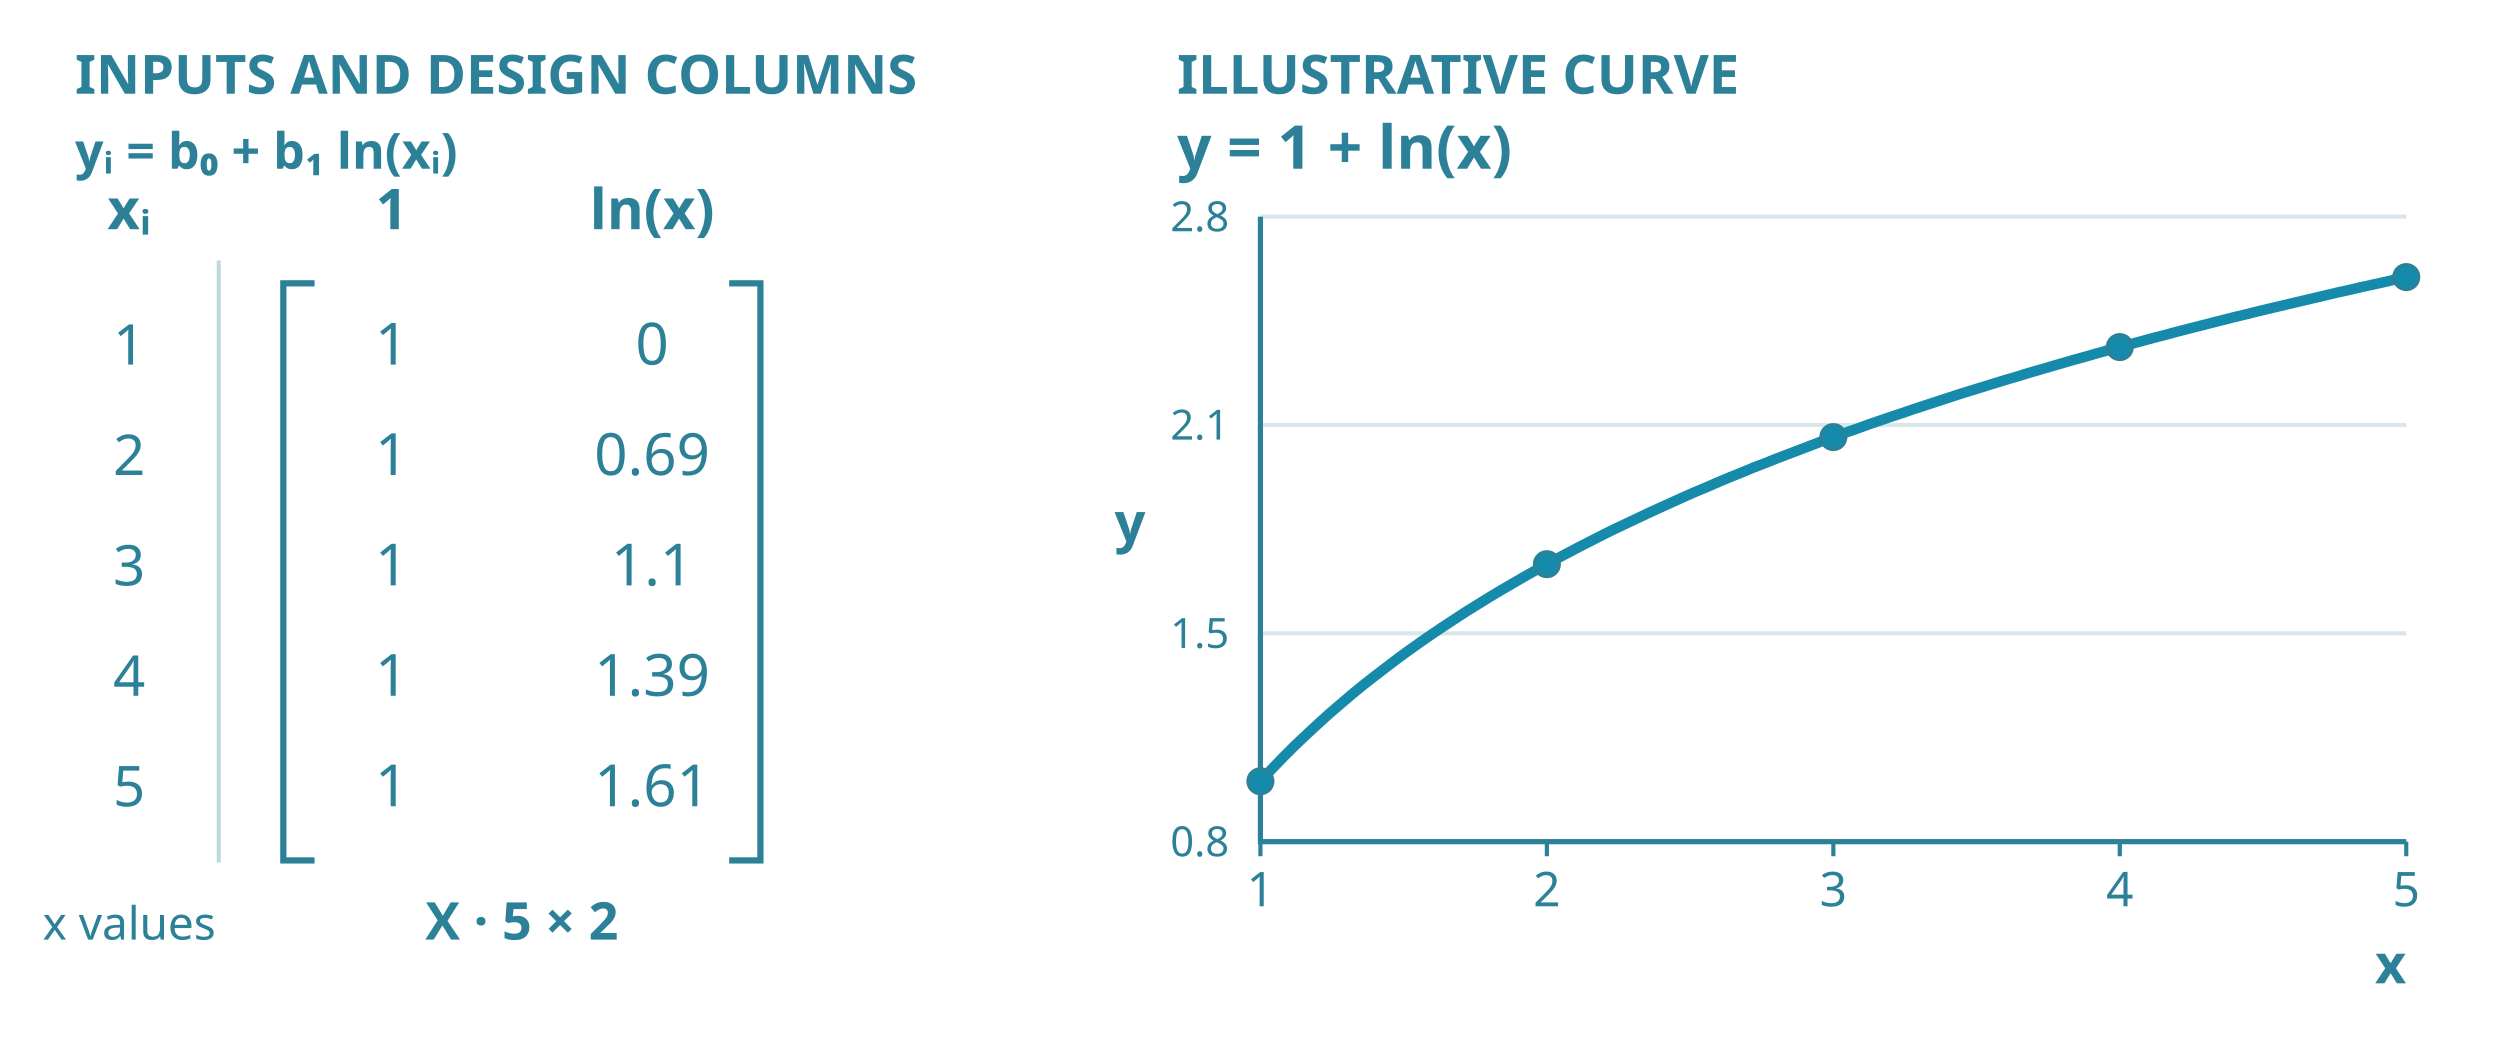
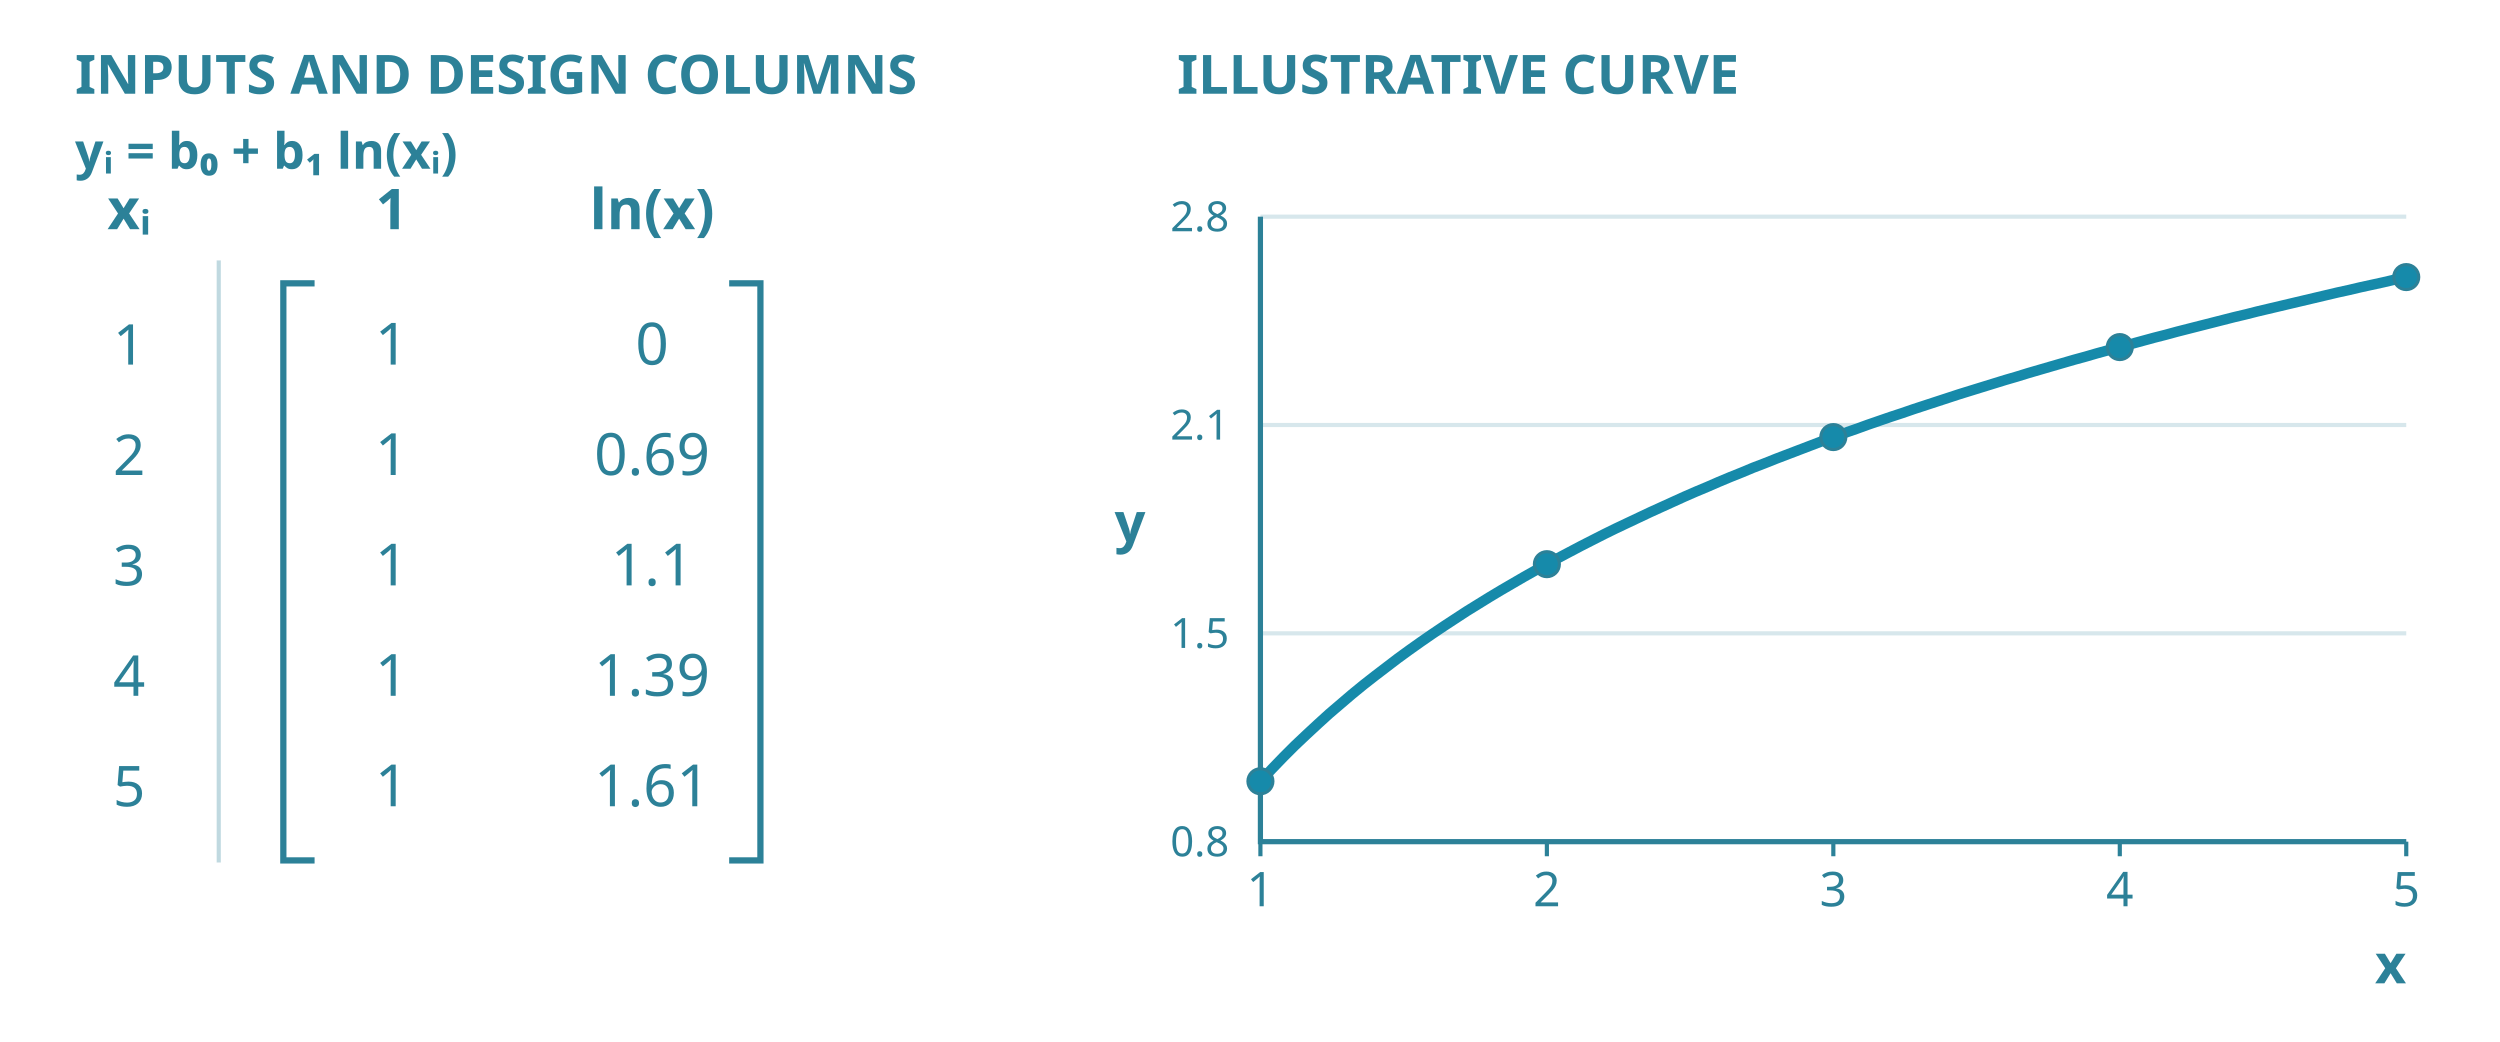
<svg xmlns="http://www.w3.org/2000/svg" viewBox="0 0 1200 500">
  <g fill="#2c8198" font-family="system-ui, sans-serif">
    <text x="36.0" y="45.0" text-anchor="start" font-size="26" font-weight="700">INPUTS AND DESIGN COLUMNS</text>
    <text x="36" y="81" font-size="24" font-weight="600">yᵢ = b₀ + b₁ ln(xᵢ)</text>
    <text x="565.0" y="45.0" text-anchor="start" font-size="26" font-weight="700">ILLUSTRATIVE CURVE</text>
-     <text x="565.0" y="81.0" text-anchor="start" font-size="29" font-weight="700">y = 1 + ln(x)</text>
    <text x="62.0" y="110.0" text-anchor="middle" font-size="27" font-weight="700">xᵢ</text>
    <path d="M 151 136 H 136 V 413 H 151 M 350 136 H 365 V 413 H 350" stroke="#2c8198" stroke-width="3" opacity="1" fill="none" />
    <path d="M 105 125 V 414" stroke="#2c8198" stroke-width="2" opacity="0.3" fill="none" />
-     <text x="62.0" y="451.0" text-anchor="middle" font-size="22" font-weight="400">x values</text>
-     <text x="250.5" y="451.0" text-anchor="middle" font-size="25" font-weight="700">X  ·  5 × 2</text>
    <text x="188.0" y="110.0" text-anchor="middle" font-size="27" font-weight="700">1</text>
    <text x="313.0" y="110.0" text-anchor="middle" font-size="27" font-weight="700">ln(x)</text>
    <text x="62.0" y="175.0" text-anchor="middle" font-size="27" font-weight="400">1</text>
    <text x="188.0" y="175.0" text-anchor="middle" font-size="28" font-weight="400">1</text>
    <text x="313.0" y="175.0" text-anchor="middle" font-size="28" font-weight="400">0</text>
    <text x="62.0" y="228.0" text-anchor="middle" font-size="27" font-weight="400">2</text>
    <text x="188.0" y="228.0" text-anchor="middle" font-size="28" font-weight="400">1</text>
    <text x="313.0" y="228.0" text-anchor="middle" font-size="28" font-weight="400">0.69</text>
    <text x="62.0" y="281.0" text-anchor="middle" font-size="27" font-weight="400">3</text>
    <text x="188.0" y="281.0" text-anchor="middle" font-size="28" font-weight="400">1</text>
    <text x="313.0" y="281.0" text-anchor="middle" font-size="28" font-weight="400">1.1</text>
    <text x="62.0" y="334.0" text-anchor="middle" font-size="27" font-weight="400">4</text>
    <text x="188.0" y="334.0" text-anchor="middle" font-size="28" font-weight="400">1</text>
    <text x="313.0" y="334.0" text-anchor="middle" font-size="28" font-weight="400">1.39</text>
    <text x="62.0" y="387.0" text-anchor="middle" font-size="27" font-weight="400">5</text>
    <text x="188.0" y="387.0" text-anchor="middle" font-size="28" font-weight="400">1</text>
    <text x="313.0" y="387.0" text-anchor="middle" font-size="28" font-weight="400">1.61</text>
    <path d="M 605 104 V 404 H 1155" stroke="#2c8198" stroke-width="2.5" opacity="1" fill="none" />
    <path d="M 605 404.0 H 1155" stroke="#2c8198" stroke-width="2" opacity="0.19" fill="none" />
    <text x="590.0" y="411.0" text-anchor="end" font-size="20" font-weight="400">0.8</text>
    <path d="M 605 304.0 H 1155" stroke="#2c8198" stroke-width="2" opacity="0.19" fill="none" />
    <text x="590.0" y="311.0" text-anchor="end" font-size="20" font-weight="400">1.5</text>
    <path d="M 605 204.0 H 1155" stroke="#2c8198" stroke-width="2" opacity="0.19" fill="none" />
    <text x="590.0" y="211.0" text-anchor="end" font-size="20" font-weight="400">2.1</text>
    <path d="M 605 104.0 H 1155" stroke="#2c8198" stroke-width="2" opacity="0.19" fill="none" />
    <text x="590.0" y="111.0" text-anchor="end" font-size="20" font-weight="400">2.8</text>
    <path d="M 605.0 404 v 7" stroke="#2c8198" stroke-width="2" opacity="1" fill="none" />
    <text x="605.0" y="435.0" text-anchor="middle" font-size="23" font-weight="400">1</text>
    <path d="M 742.5 404 v 7" stroke="#2c8198" stroke-width="2" opacity="1" fill="none" />
    <text x="742.5" y="435.0" text-anchor="middle" font-size="23" font-weight="400">2</text>
    <path d="M 880.0 404 v 7" stroke="#2c8198" stroke-width="2" opacity="1" fill="none" />
    <text x="880.0" y="435.0" text-anchor="middle" font-size="23" font-weight="400">3</text>
    <path d="M 1017.5 404 v 7" stroke="#2c8198" stroke-width="2" opacity="1" fill="none" />
    <text x="1017.5" y="435.0" text-anchor="middle" font-size="23" font-weight="400">4</text>
    <path d="M 1155.0 404 v 7" stroke="#2c8198" stroke-width="2" opacity="1" fill="none" />
    <text x="1155.0" y="435.0" text-anchor="middle" font-size="23" font-weight="400">5</text>
    <text x="535.0" y="260.0" text-anchor="start" font-size="26" font-weight="700">y</text>
    <text x="1155.0" y="472.0" text-anchor="end" font-size="26" font-weight="700">x</text>
    <path d="M 605.0 375.0 L 610.5 369.1 L 616.0 363.4 L 621.5 357.9 L 627.0 352.7 L 632.5 347.6 L 638.0 342.6 L 643.5 337.9 L 649.0 333.2 L 654.5 328.7 L 660.0 324.4 L 665.5 320.2 L 671.0 316.0 L 676.5 312.0 L 682.0 308.1 L 687.5 304.3 L 693.0 300.6 L 698.5 297.0 L 704.0 293.4 L 709.5 290.0 L 715.0 286.6 L 720.5 283.3 L 726.0 280.1 L 731.5 276.9 L 737.0 273.8 L 742.5 270.8 L 748.0 267.8 L 753.5 264.9 L 759.0 262.0 L 764.5 259.2 L 770.0 256.4 L 775.5 253.7 L 781.0 251.1 L 786.5 248.5 L 792.0 245.9 L 797.5 243.4 L 803.0 240.9 L 808.5 238.4 L 814.0 236.0 L 819.5 233.7 L 825.0 231.3 L 830.5 229.0 L 836.0 226.8 L 841.5 224.5 L 847.0 222.4 L 852.5 220.2 L 858.0 218.1 L 863.5 216.0 L 869.0 213.9 L 874.5 211.8 L 880.0 209.8 L 885.5 207.8 L 891.0 205.9 L 896.5 203.9 L 902.0 202.0 L 907.5 200.1 L 913.0 198.3 L 918.5 196.4 L 924.0 194.6 L 929.5 192.8 L 935.0 191.0 L 940.5 189.2 L 946.0 187.5 L 951.5 185.8 L 957.0 184.1 L 962.5 182.4 L 968.0 180.8 L 973.5 179.1 L 979.0 177.5 L 984.5 175.9 L 990.0 174.3 L 995.5 172.7 L 1001.0 171.2 L 1006.5 169.6 L 1012.0 168.1 L 1017.5 166.6 L 1023.0 165.1 L 1028.5 163.6 L 1034.0 162.1 L 1039.5 160.7 L 1045.0 159.2 L 1050.5 157.8 L 1056.0 156.4 L 1061.5 155.0 L 1067.0 153.6 L 1072.5 152.2 L 1078.0 150.9 L 1083.5 149.5 L 1089.0 148.2 L 1094.5 146.9 L 1100.0 145.6 L 1105.5 144.3 L 1111.0 143.0 L 1116.5 141.7 L 1122.0 140.4 L 1127.5 139.2 L 1133.0 137.9 L 1138.5 136.7 L 1144.0 135.5 L 1149.5 134.2 L 1155.0 133.0" stroke="#168aaa" stroke-width="5" opacity="1" fill="none" />
    <circle cx="605.0" cy="375.0" r="6" fill="#168aaa" stroke="#2c8198" stroke-width="1.5" />
    <circle cx="742.5" cy="270.8" r="6" fill="#168aaa" stroke="#2c8198" stroke-width="1.5" />
    <circle cx="880.0" cy="209.8" r="6" fill="#168aaa" stroke="#2c8198" stroke-width="1.5" />
    <circle cx="1017.5" cy="166.6" r="6" fill="#168aaa" stroke="#2c8198" stroke-width="1.5" />
    <circle cx="1155.0" cy="133.0" r="6" fill="#168aaa" stroke="#2c8198" stroke-width="1.5" />
  </g>
</svg>
